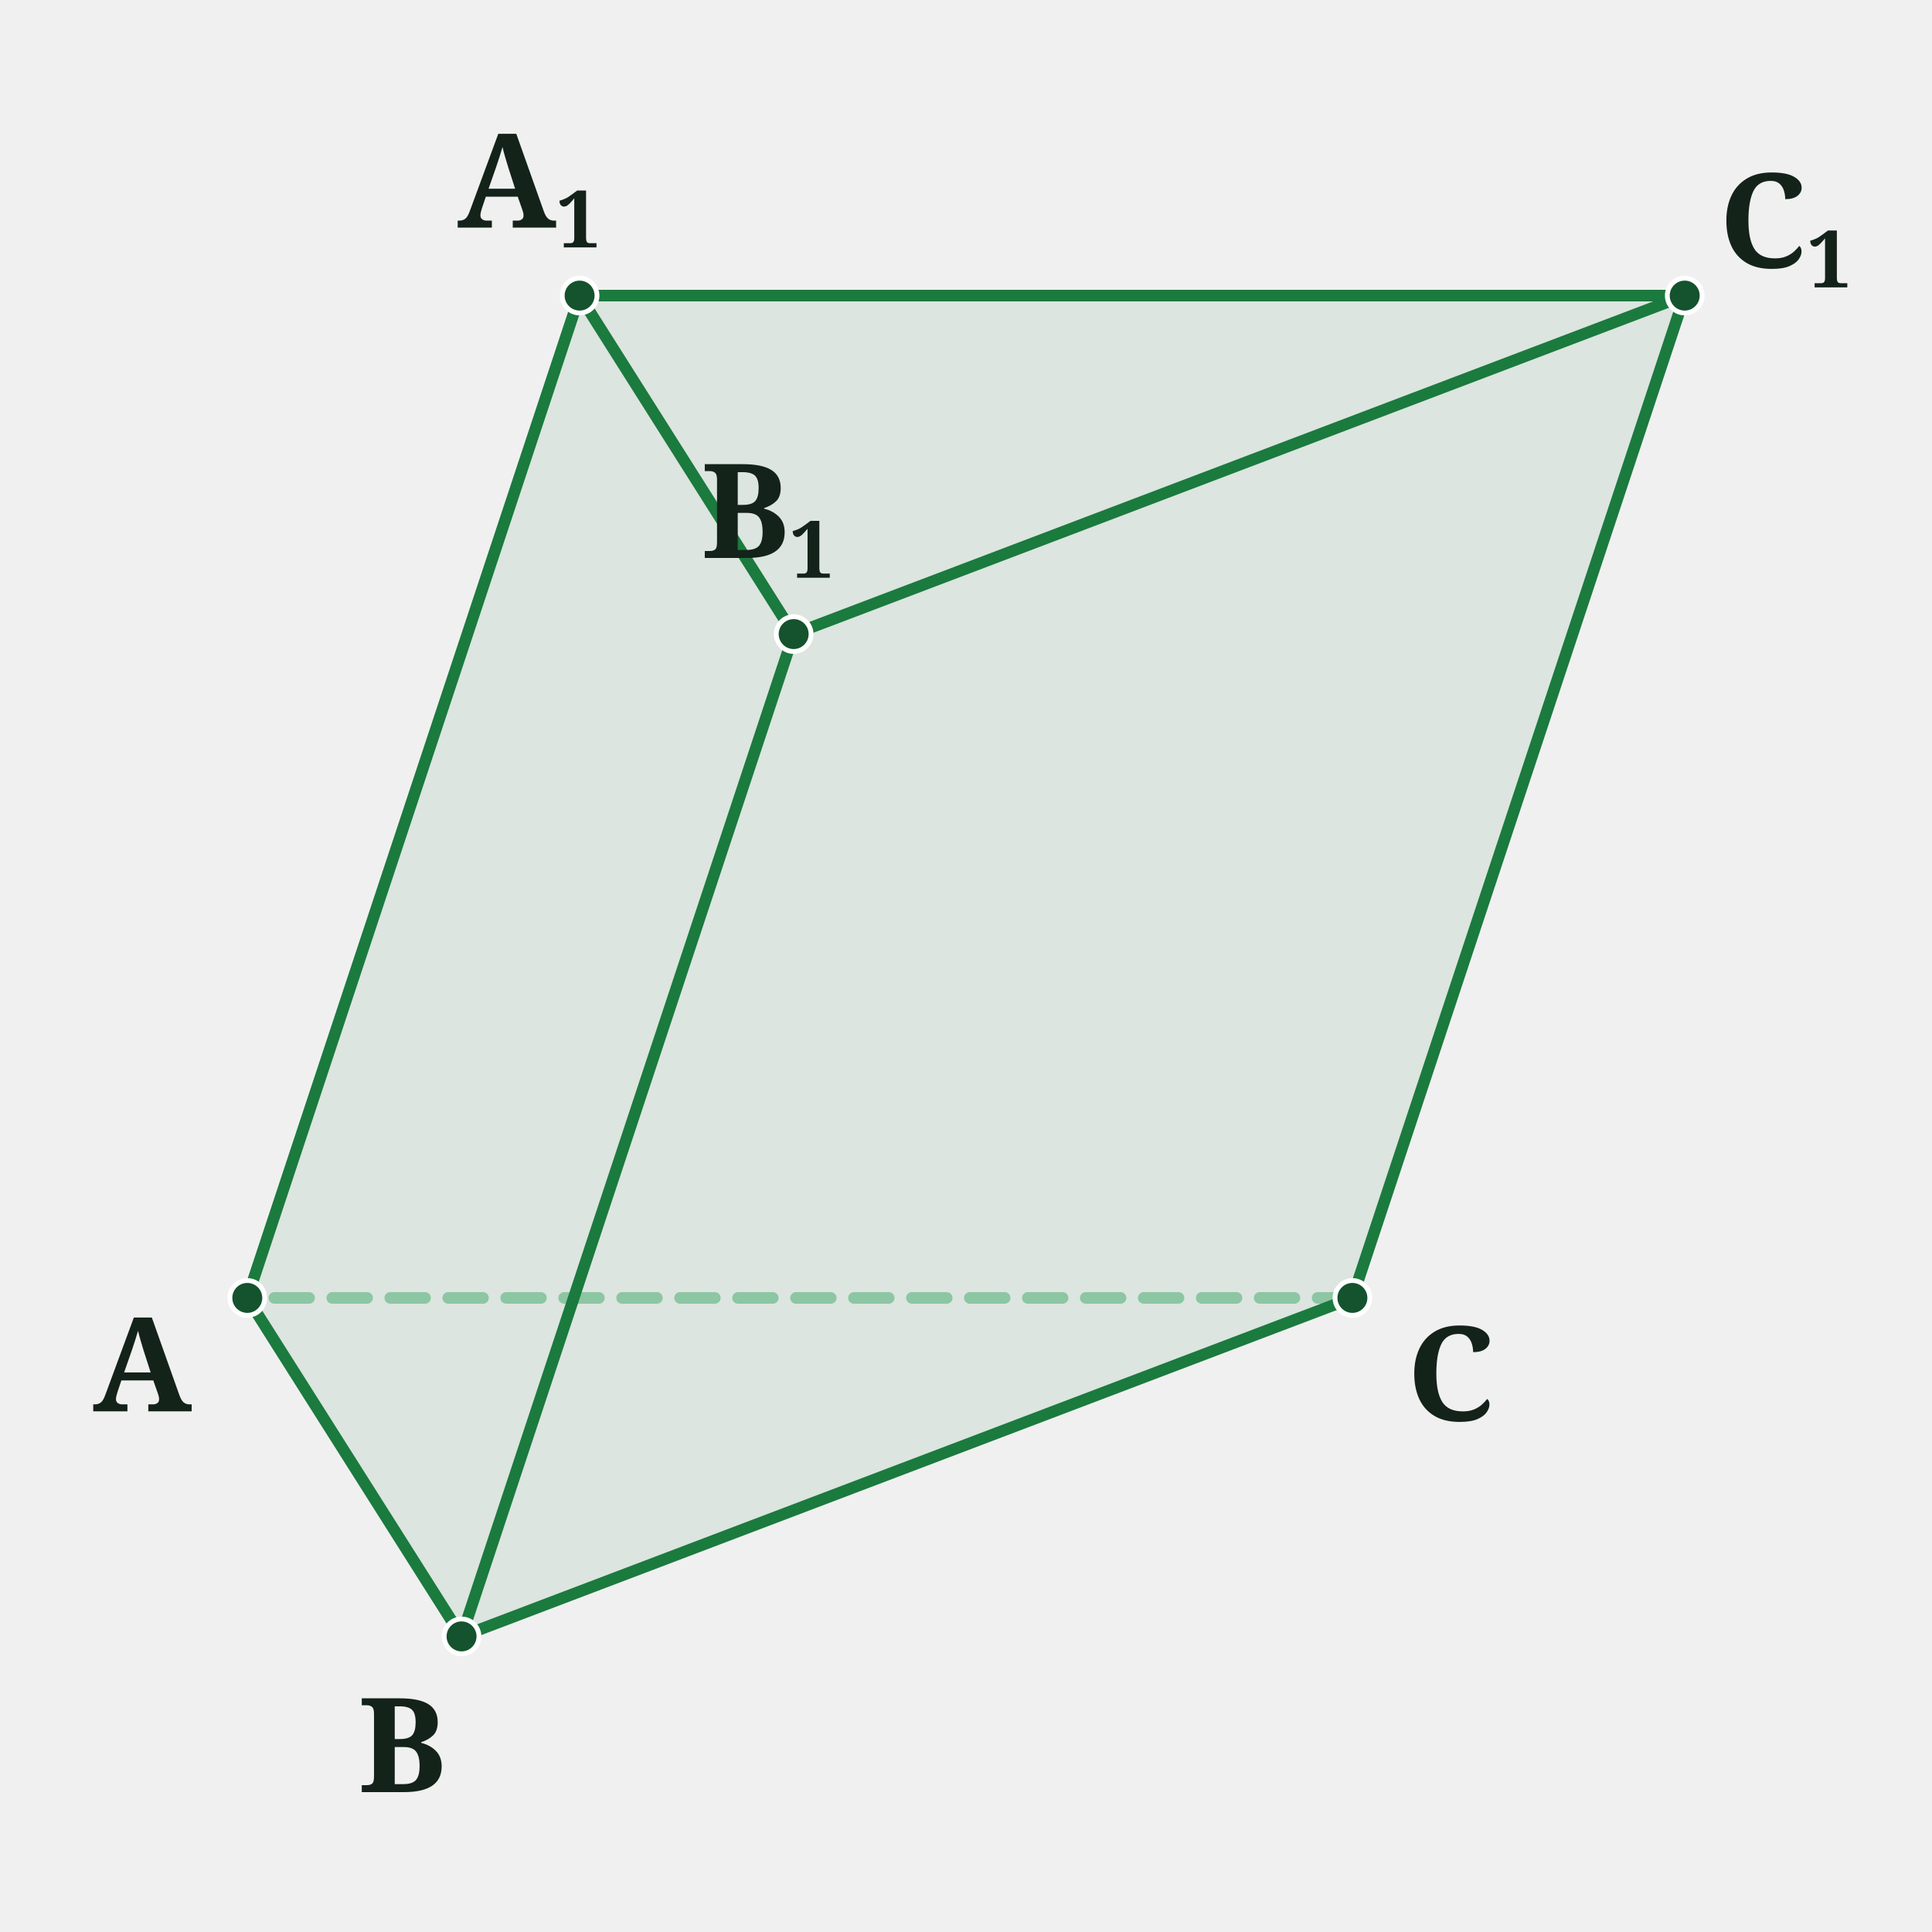
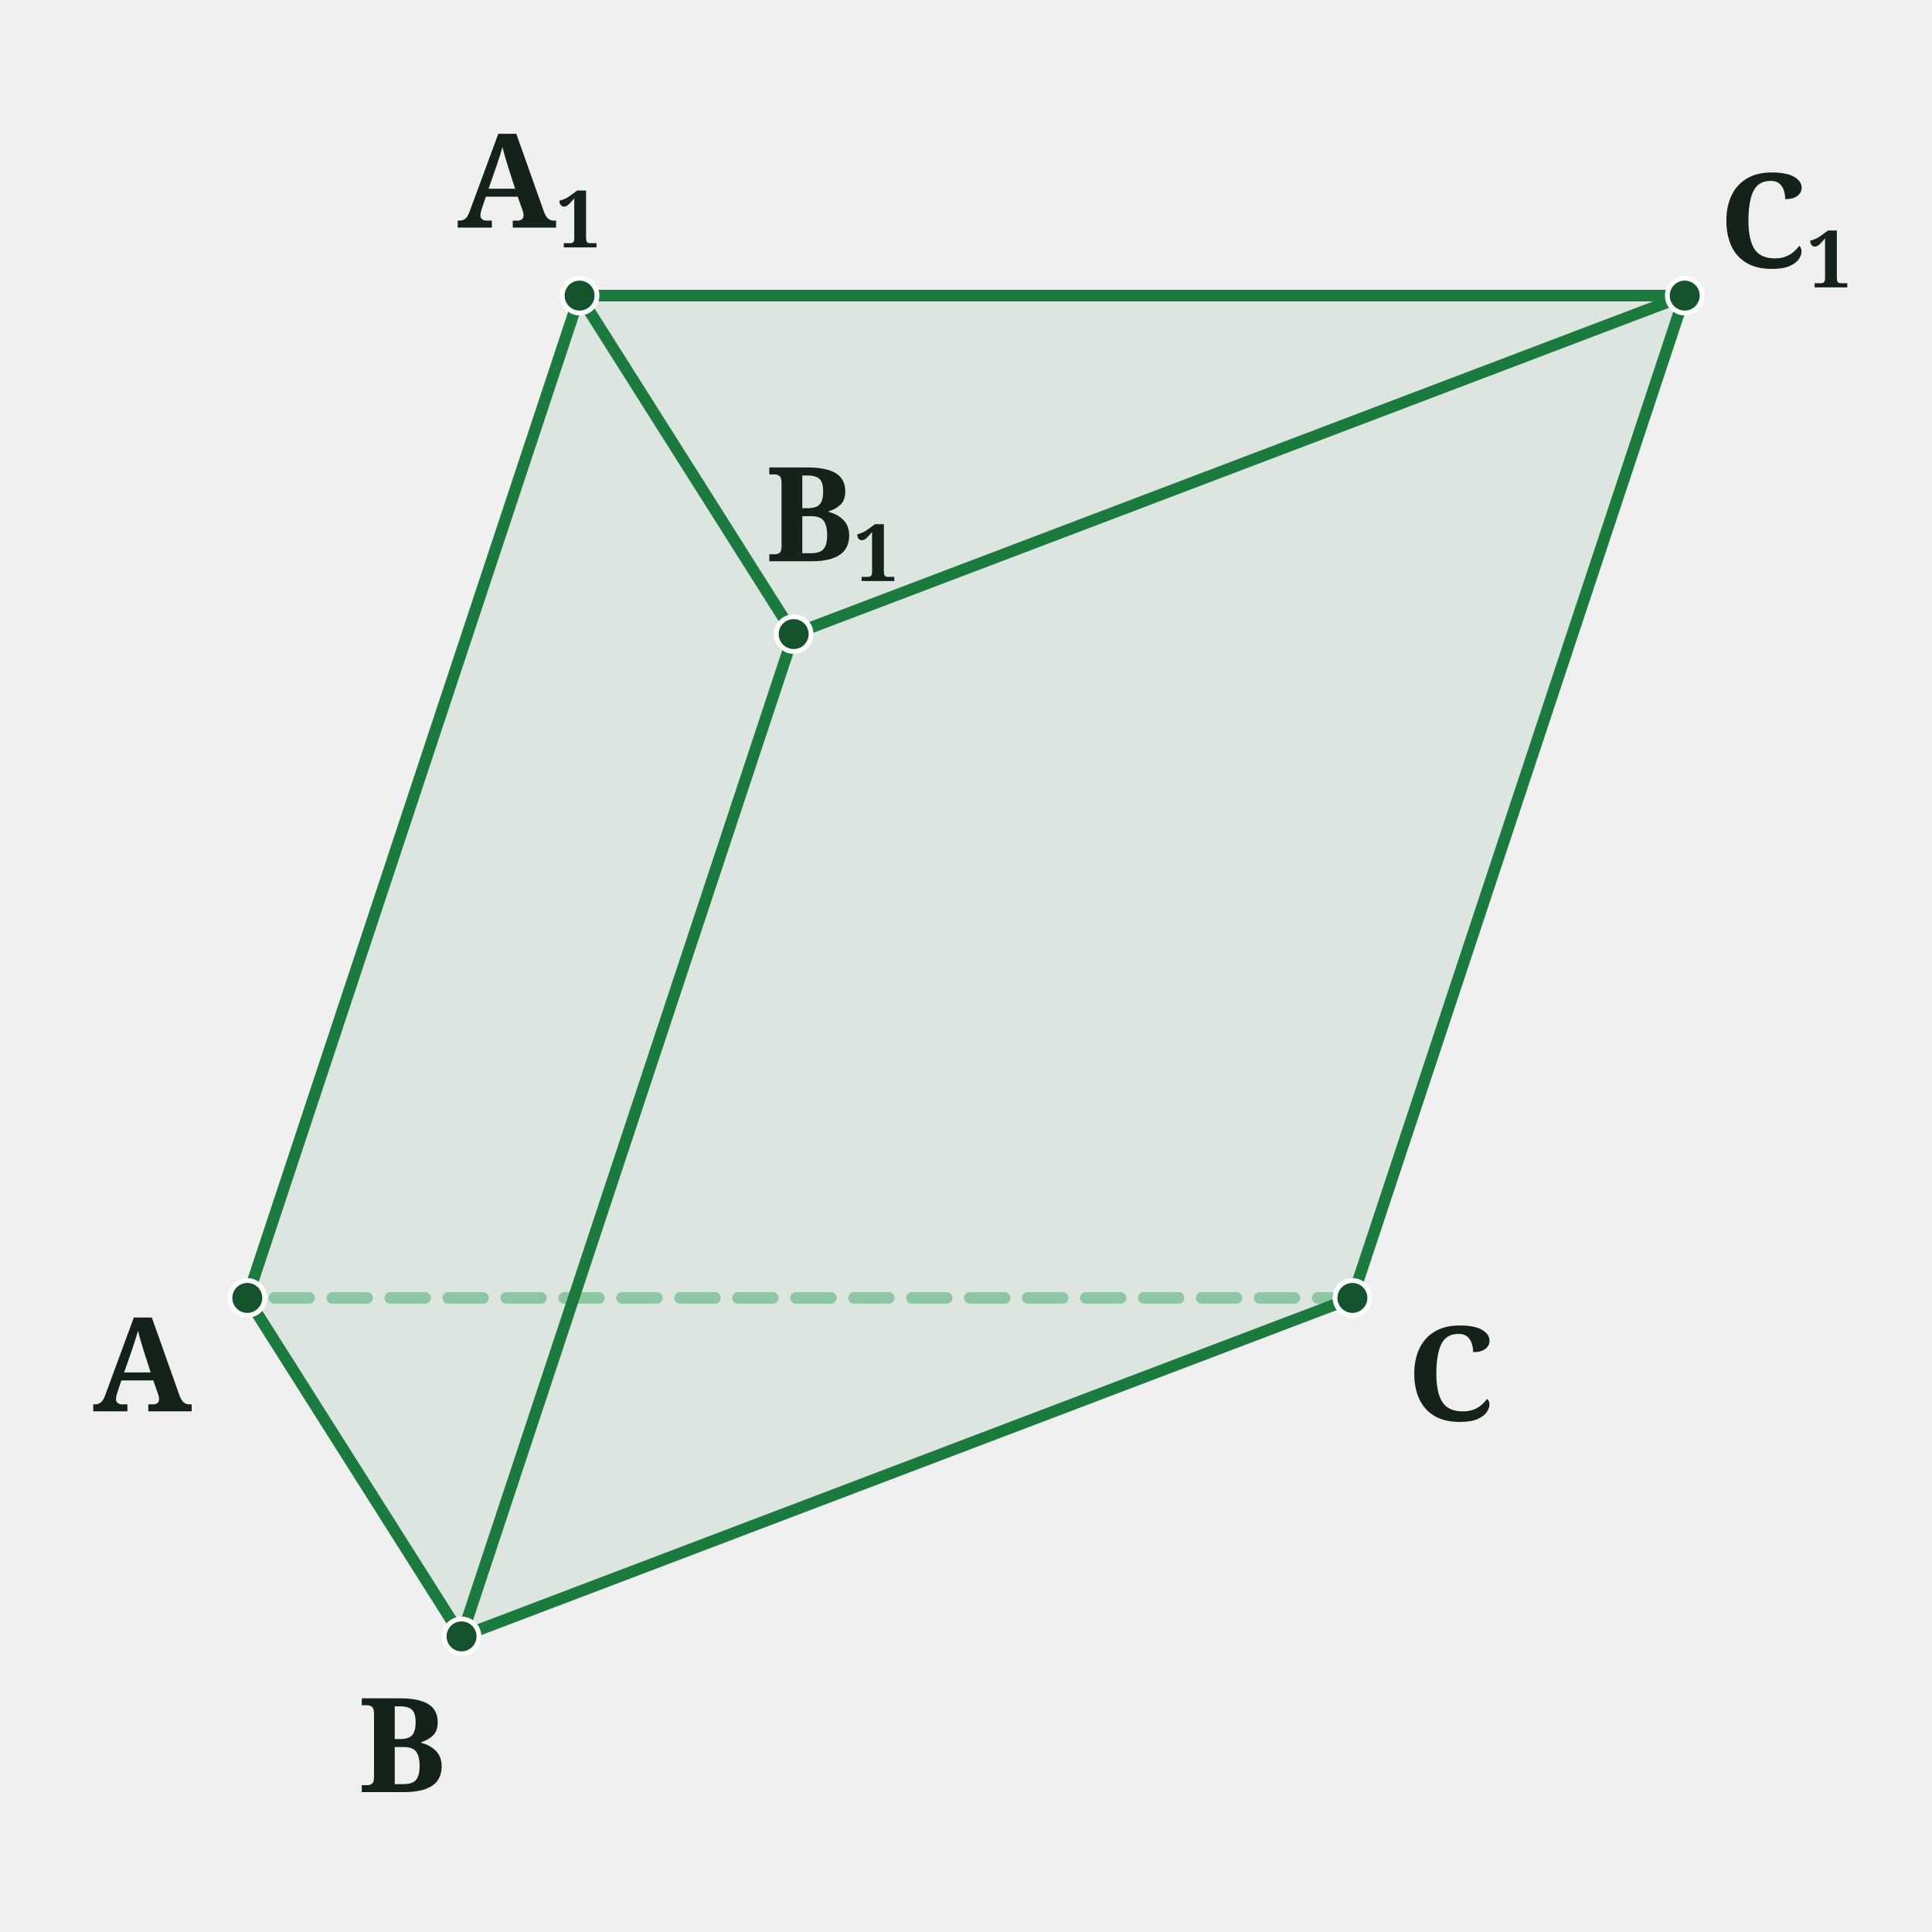
<svg xmlns="http://www.w3.org/2000/svg" viewBox="0 0 1000 1000" width="1000" height="1000">
  <polygon points="128.0,671.8 300.0,153.0 872.0,153.0 700.0,671.8 238.9,847.0" fill="#1B7A3E" fill-opacity="0.09" stroke="none" />
  <line x1="700.0" y1="671.8" x2="128.0" y2="671.8" stroke="#8CC6A3" stroke-width="6" stroke-dasharray="18,12" stroke-linecap="round" />
  <line x1="128.0" y1="671.8" x2="238.9" y2="847.0" stroke="#1B7A3E" stroke-width="6" stroke-linecap="round" />
  <line x1="300.0" y1="153.0" x2="410.8" y2="328.2" stroke="#1B7A3E" stroke-width="6" stroke-linecap="round" />
  <line x1="128.0" y1="671.8" x2="300.0" y2="153.0" stroke="#1B7A3E" stroke-width="6" stroke-linecap="round" />
  <line x1="238.9" y1="847.0" x2="700.0" y2="671.8" stroke="#1B7A3E" stroke-width="6" stroke-linecap="round" />
  <line x1="410.8" y1="328.2" x2="872.0" y2="153.0" stroke="#1B7A3E" stroke-width="6" stroke-linecap="round" />
  <line x1="238.9" y1="847.0" x2="410.8" y2="328.2" stroke="#1B7A3E" stroke-width="6" stroke-linecap="round" />
  <line x1="872.0" y1="153.0" x2="300.0" y2="153.0" stroke="#1B7A3E" stroke-width="6" stroke-linecap="round" />
  <line x1="700.0" y1="671.8" x2="872.0" y2="153.0" stroke="#1B7A3E" stroke-width="6" stroke-linecap="round" />
  <circle cx="128.0" cy="671.8" r="9" fill="#14532D" stroke="#fff" stroke-width="2.5" />
  <circle cx="300.0" cy="153.0" r="9" fill="#14532D" stroke="#fff" stroke-width="2.5" />
  <circle cx="238.9" cy="847.0" r="9" fill="#14532D" stroke="#fff" stroke-width="2.5" />
  <circle cx="410.8" cy="328.2" r="9" fill="#14532D" stroke="#fff" stroke-width="2.5" />
  <circle cx="700.0" cy="671.8" r="9" fill="#14532D" stroke="#fff" stroke-width="2.5" />
  <circle cx="872.0" cy="153.0" r="9" fill="#14532D" stroke="#fff" stroke-width="2.5" />
  <text x="73.6" y="730.5" font-family="Lora, Georgia, serif" font-weight="700" font-size="68" fill="#14231A" text-anchor="middle">A</text>
  <text x="208.2" y="927.6" font-family="Lora, Georgia, serif" font-weight="700" font-size="68" fill="#14231A" text-anchor="middle">B</text>
  <text x="751.0" y="735.3" font-family="Lora, Georgia, serif" font-weight="700" font-size="68" fill="#14231A" text-anchor="middle">C</text>
  <text x="273.7" y="117.8" font-family="Lora, Georgia, serif" font-weight="700" font-size="68" fill="#14231A" text-anchor="middle">A<tspan font-size="41" baseline-shift="-25%">1</tspan>
  </text>
-   <text x="397.2" y="288.8" font-family="Lora, Georgia, serif" font-weight="700" font-size="68" fill="#14231A" text-anchor="middle">B<tspan font-size="41" baseline-shift="-25%">1</tspan>
+   <text x="430.6" y="290.5" font-family="Lora, Georgia, serif" font-weight="700" font-size="68" fill="#14231A" text-anchor="middle">B<tspan font-size="41" baseline-shift="-25%">1</tspan>
  </text>
  <text x="924.0" y="138.5" font-family="Lora, Georgia, serif" font-weight="700" font-size="68" fill="#14231A" text-anchor="middle">C<tspan font-size="41" baseline-shift="-25%">1</tspan>
  </text>
</svg>
